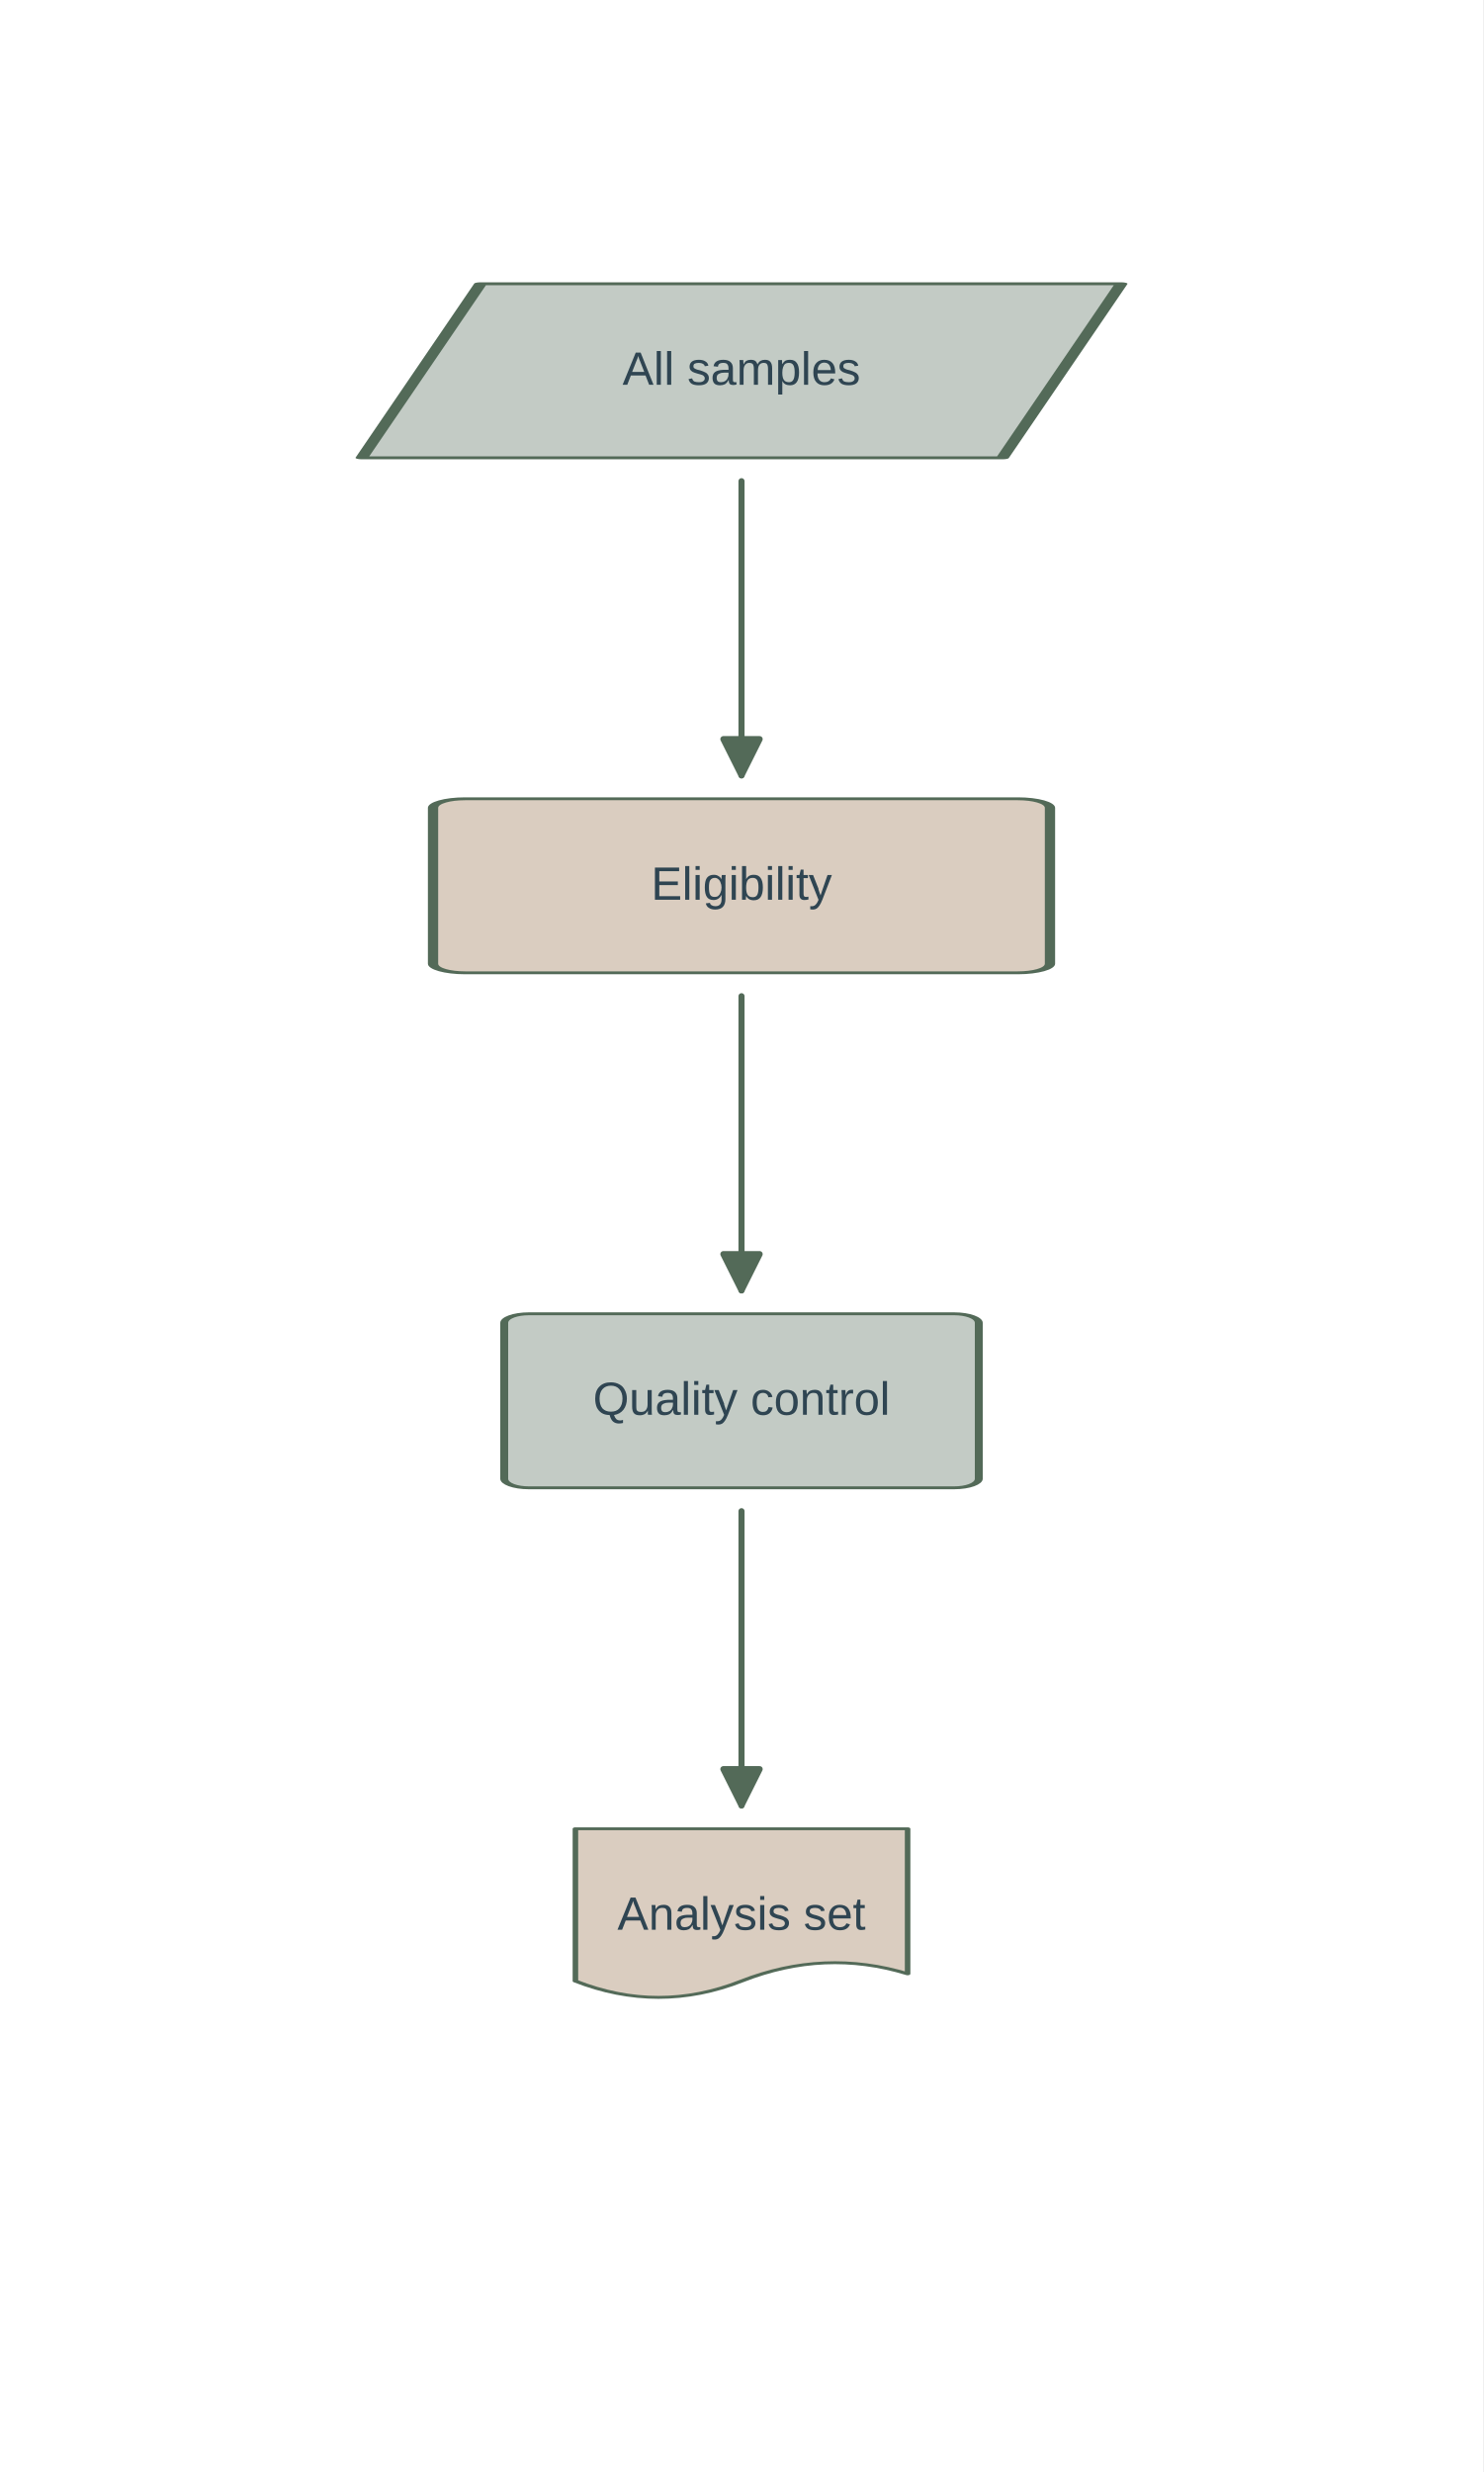
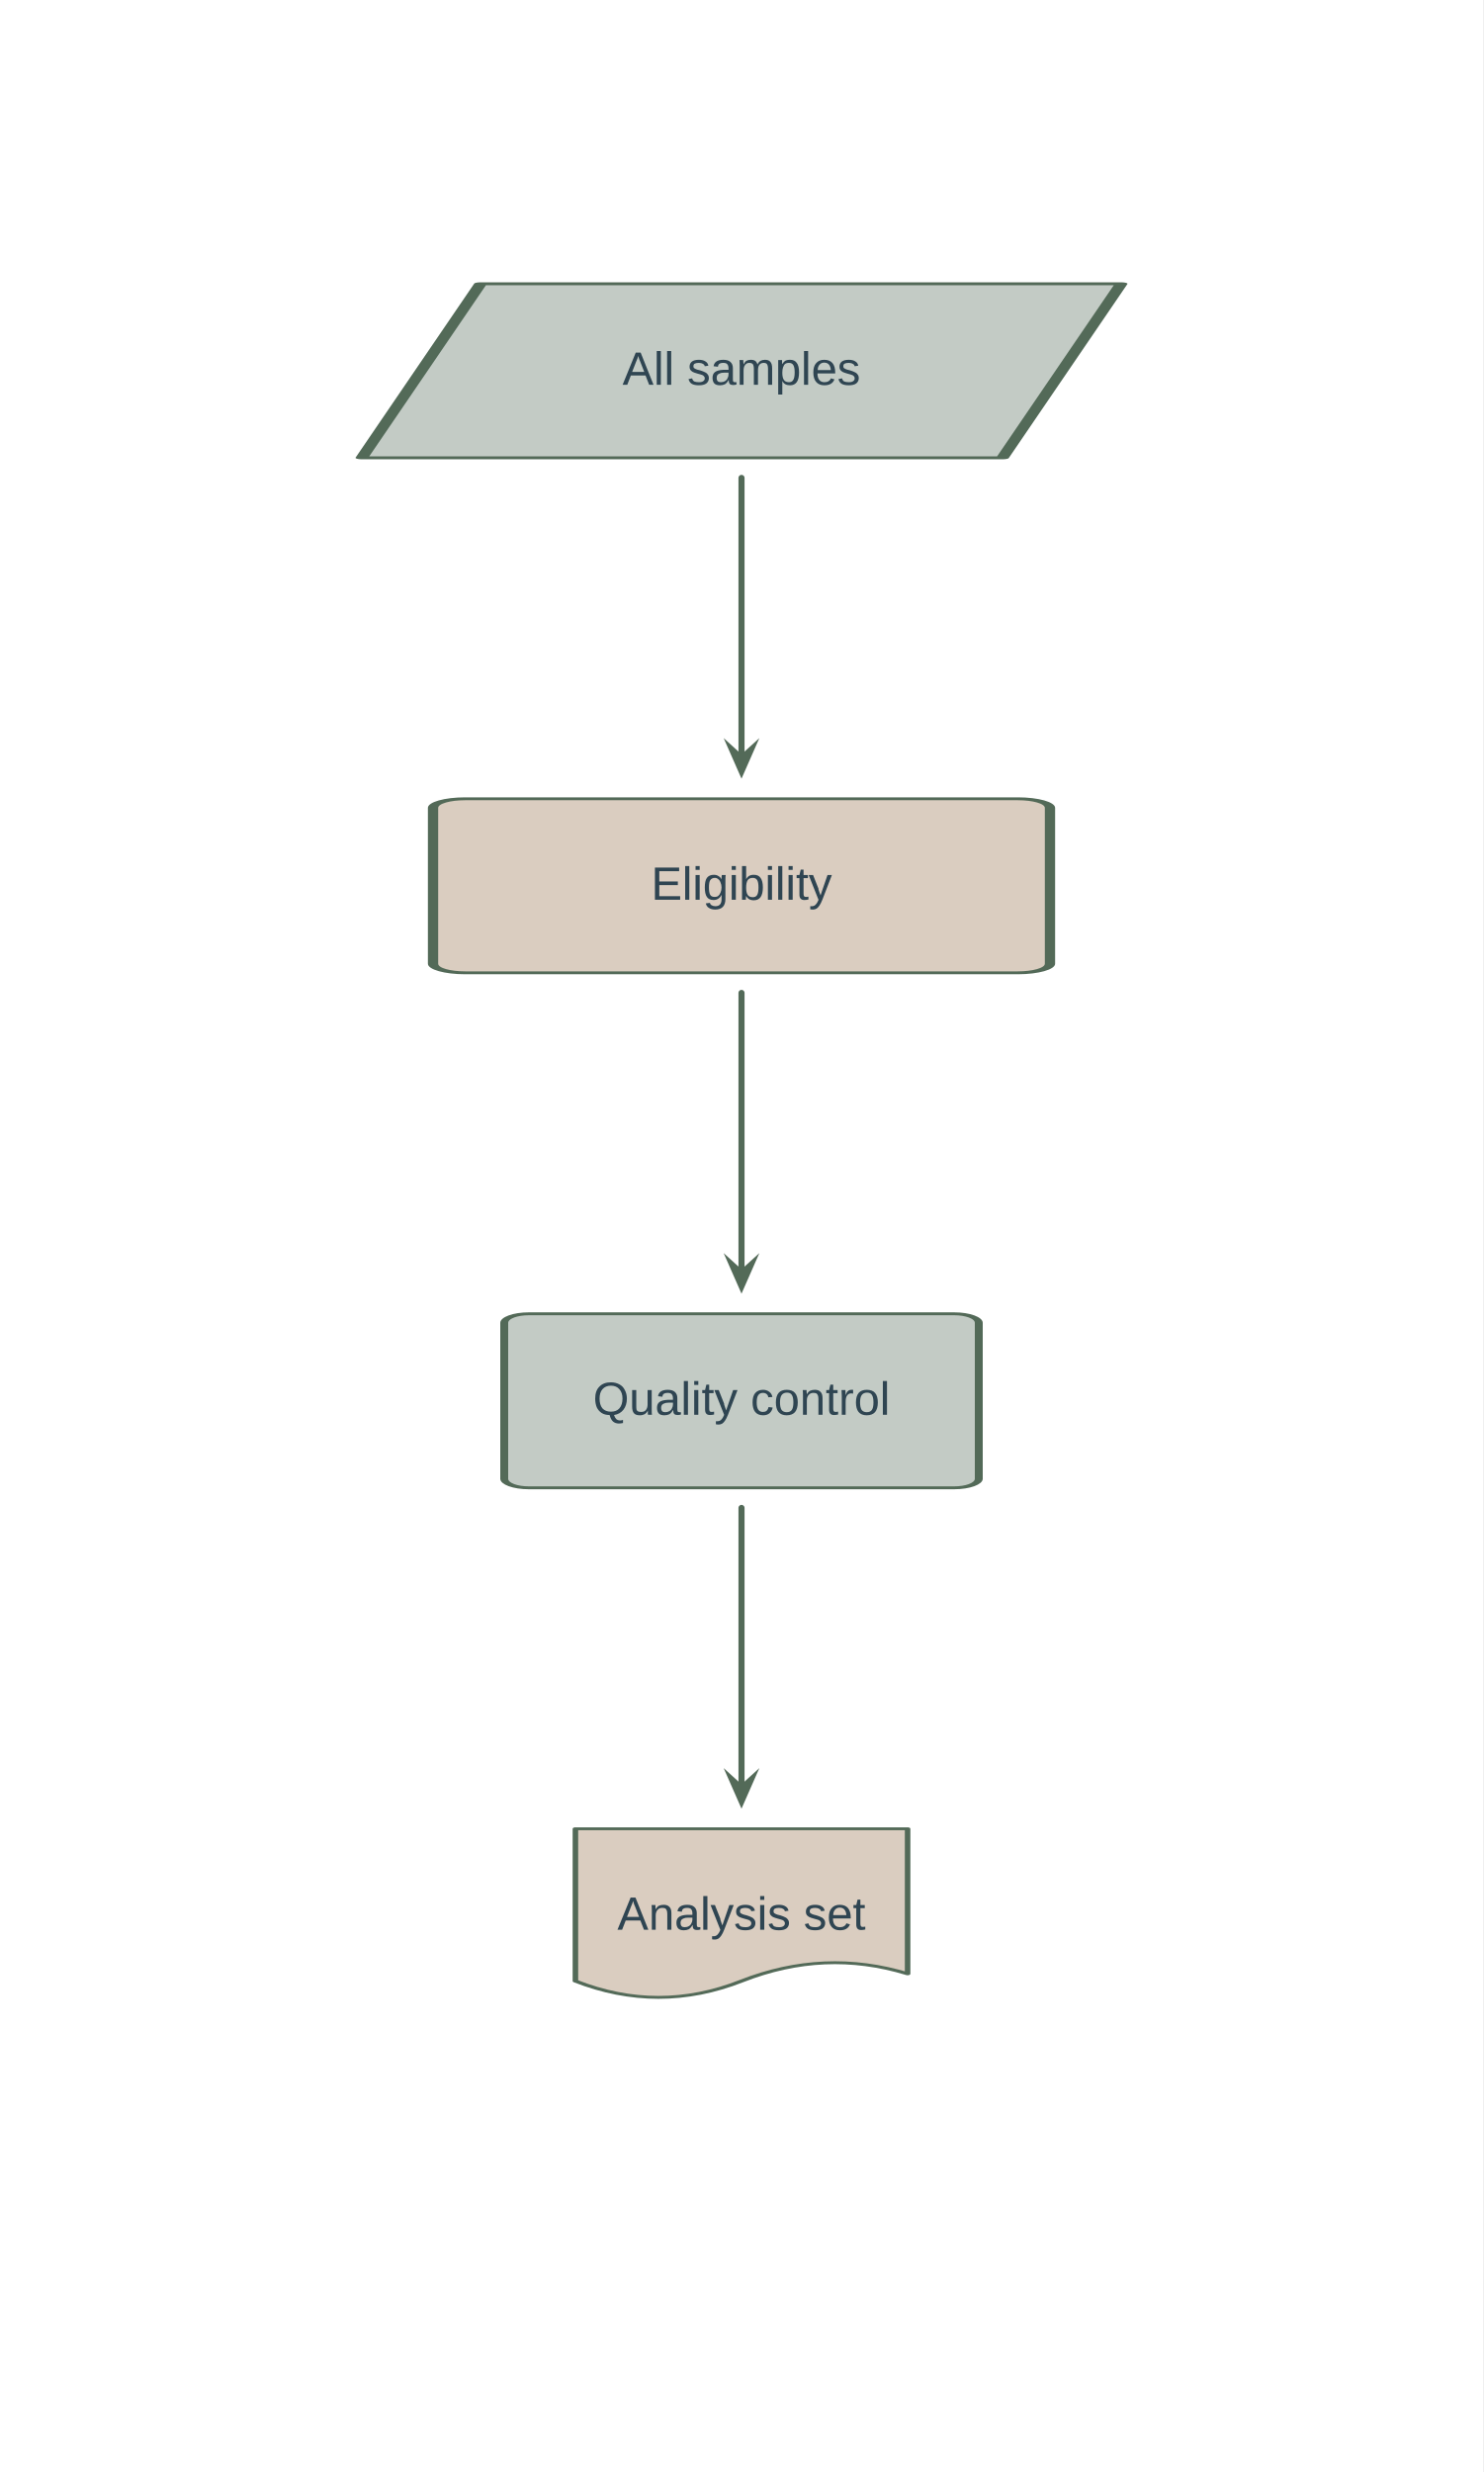
<svg xmlns="http://www.w3.org/2000/svg" width="90.0mm" height="150.0mm" viewBox="0 0 90.0 150.0" data-version="3" data-revision="1">
  <rect width="90.0" height="150.0" fill="#FFFFFF" />
  <g id="layer-compartments" />
  <g id="layer-context" />
  <g id="layer-relations">
    <g data-relation-id="flowlink0" data-relation-type="sequence" id="rel-flowlink0">
-       <path fill="none" stroke="#536A58" stroke-width="0.37" stroke-linecap="round" stroke-linejoin="round" d="M 45.0 29.2 Q 45.0 38.125 45.0 47.05" data-line-body="true" data-indirect="false" />
-       <path fill="#536A58" stroke="#536A58" stroke-width="0.37" stroke-linecap="round" stroke-linejoin="round" data-endpoint="step-arrow" d="M 43.9 44.85 L 45.0 47.05 L 46.1 44.85 Z" />
+       <path fill="none" stroke="#536A58" stroke-width="0.37" stroke-linecap="round" stroke-linejoin="round" d="M 45 29.0 Q 45 37.386 45.0 45.772" data-line-body="true" data-indirect="false" />
+       <path fill="#536A58" stroke="none" stroke-width="0.37" stroke-linecap="round" stroke-linejoin="round" data-endpoint="step-arrow" d="M 45.0 47.25 L 43.916 44.787 L 45.0 45.772 L 46.084 44.787 Z" />
    </g>
    <g data-relation-id="flowlink1" data-relation-type="sequence" id="rel-flowlink1">
-       <path fill="none" stroke="#536A58" stroke-width="0.37" stroke-linecap="round" stroke-linejoin="round" d="M 45.0 60.45 Q 45.0 69.375 45.0 78.3" data-line-body="true" data-indirect="false" />
-       <path fill="#536A58" stroke="#536A58" stroke-width="0.37" stroke-linecap="round" stroke-linejoin="round" data-endpoint="step-arrow" d="M 43.9 76.1 L 45.0 78.3 L 46.1 76.1 Z" />
+       <path fill="none" stroke="#536A58" stroke-width="0.37" stroke-linecap="round" stroke-linejoin="round" d="M 45 60.25 Q 45.0 68.636 45.0 77.022" data-line-body="true" data-indirect="false" />
+       <path fill="#536A58" stroke="none" stroke-width="0.37" stroke-linecap="round" stroke-linejoin="round" data-endpoint="step-arrow" d="M 45.0 78.5 L 43.916 76.037 L 45.0 77.022 L 46.084 76.037 Z" />
    </g>
    <g data-relation-id="flowlink2" data-relation-type="sequence" id="rel-flowlink2">
-       <path fill="none" stroke="#536A58" stroke-width="0.37" stroke-linecap="round" stroke-linejoin="round" d="M 45.0 91.7 Q 45.0 100.625 45.0 109.55" data-line-body="true" data-indirect="false" />
-       <path fill="#536A58" stroke="#536A58" stroke-width="0.37" stroke-linecap="round" stroke-linejoin="round" data-endpoint="step-arrow" d="M 43.9 107.35 L 45.0 109.55 L 46.1 107.35 Z" />
+       <path fill="none" stroke="#536A58" stroke-width="0.37" stroke-linecap="round" stroke-linejoin="round" d="M 45 91.5 Q 45.0 99.886 45.0 108.272" data-line-body="true" data-indirect="false" />
+       <path fill="#536A58" stroke="none" stroke-width="0.37" stroke-linecap="round" stroke-linejoin="round" data-endpoint="step-arrow" d="M 45.0 109.75 L 43.916 107.287 L 45.0 108.272 L 46.084 107.287 Z" />
    </g>
  </g>
  <g id="layer-objects">
    <g data-object-id="step0" data-type="process" id="obj-step0">
      <g data-glyph="step0" transform="rotate(0.0 45.0 22.5)">
        <g transform="translate(21.0 17.0) scale(0.48 0.11)">
          <path d="M 17 2 H 98 L 83 98 H 2 Z" fill="#c3cbc5" stroke="#536A58" stroke-width="1.600" stroke-linecap="round" stroke-linejoin="round" />
        </g>
      </g>
      <text x="45" y="23.347" font-size="2.822" font-family="Arial,Microsoft YaHei,sans-serif" fill="#2F4552" text-anchor="middle" font-weight="400" data-label-for="step0">All samples</text>
    </g>
    <g data-object-id="step1" data-type="process" id="obj-step1">
      <g data-glyph="step1" transform="rotate(0.0 45.0 53.75)">
        <g transform="translate(25.5 48.25) scale(0.39 0.11)">
          <rect x="2.00" y="2.00" width="96.00" height="96.00" rx="5.00" fill="#dacdc0" stroke="#536A58" stroke-width="1.600" />
        </g>
      </g>
      <text x="45" y="54.597" font-size="2.822" font-family="Arial,Microsoft YaHei,sans-serif" fill="#2F4552" text-anchor="middle" font-weight="400" data-label-for="step1">Eligibility</text>
    </g>
    <g data-object-id="step2" data-type="process" id="obj-step2">
      <g data-glyph="step2" transform="rotate(0.0 45.0 85.0)">
        <g transform="translate(30.0 79.5) scale(0.3 0.11)">
          <rect x="2.00" y="2.00" width="96.00" height="96.00" rx="5.00" fill="#c3cbc5" stroke="#536A58" stroke-width="1.600" />
        </g>
      </g>
      <text x="45" y="85.847" font-size="2.822" font-family="Arial,Microsoft YaHei,sans-serif" fill="#2F4552" text-anchor="middle" font-weight="400" data-label-for="step2">Quality control</text>
    </g>
    <g data-object-id="step3" data-type="process" id="obj-step3">
      <g data-glyph="step3" transform="rotate(0.0 45.0 116.25)">
        <g transform="translate(34.5 110.75) scale(0.21 0.11)">
          <path d="M 2 2 H 98 V 82 Q 74 68 50 86 T 2 86 Z" fill="#dacdc0" stroke="#536A58" stroke-width="1.600" stroke-linecap="round" stroke-linejoin="round" />
        </g>
      </g>
      <text x="45" y="117.097" font-size="2.822" font-family="Arial,Microsoft YaHei,sans-serif" fill="#2F4552" text-anchor="middle" font-weight="400" data-label-for="step3">Analysis set</text>
    </g>
  </g>
  <g id="layer-callouts" />
</svg>
